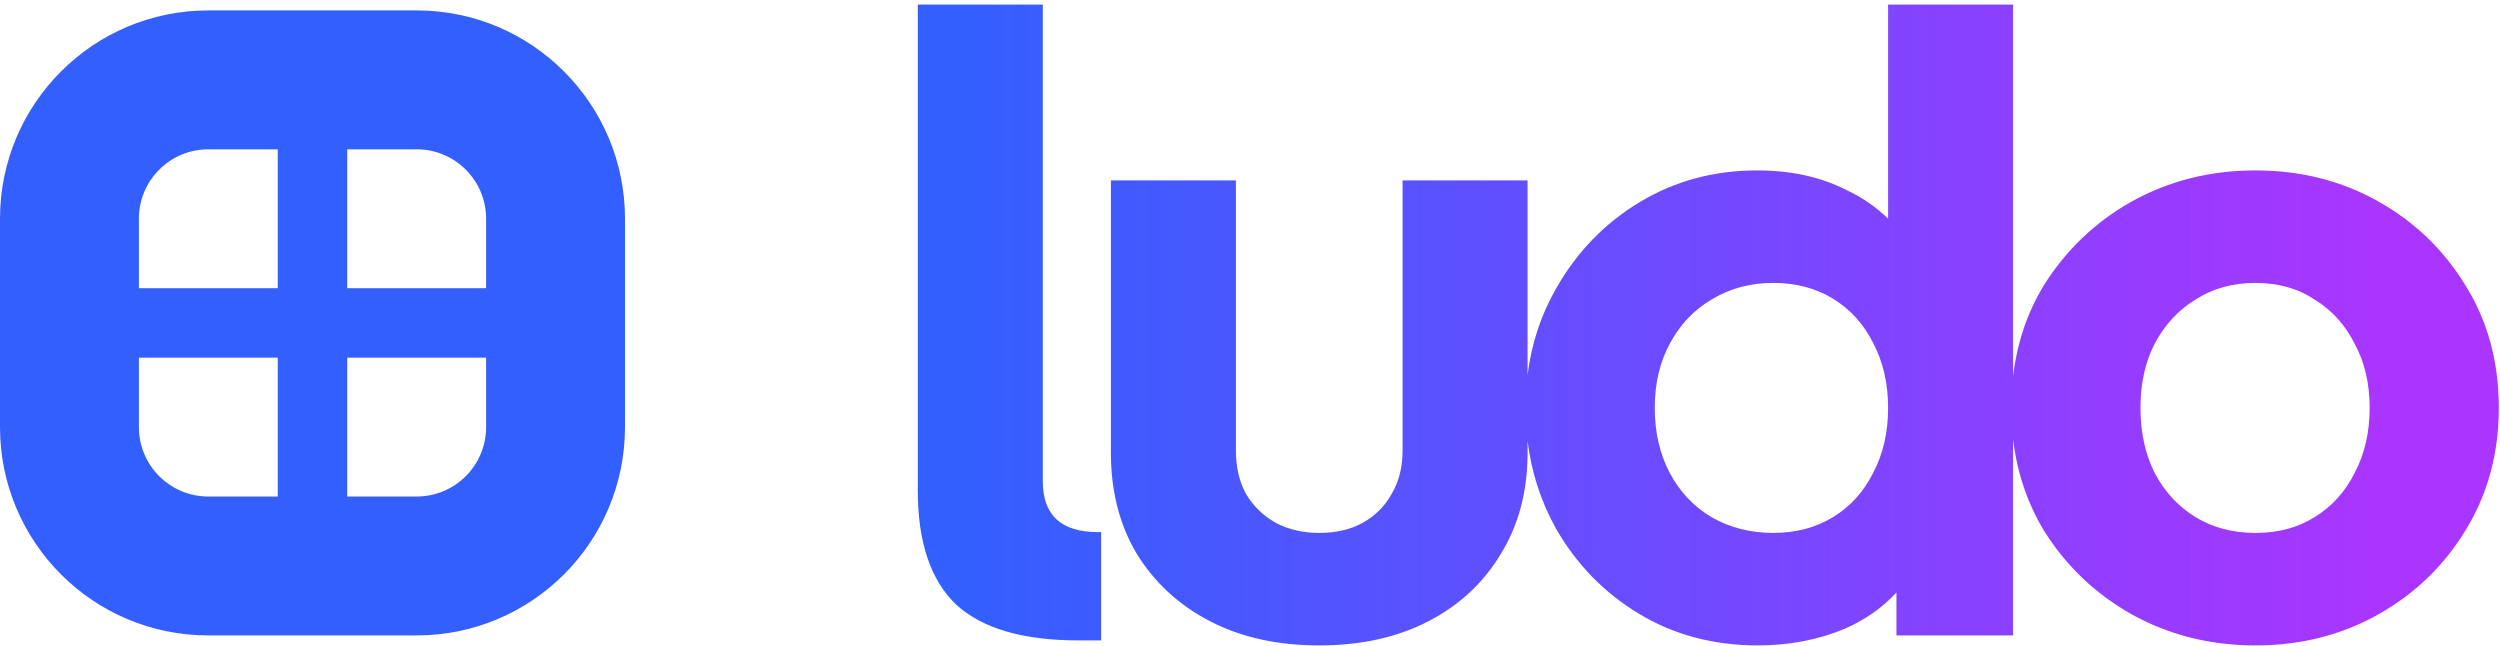
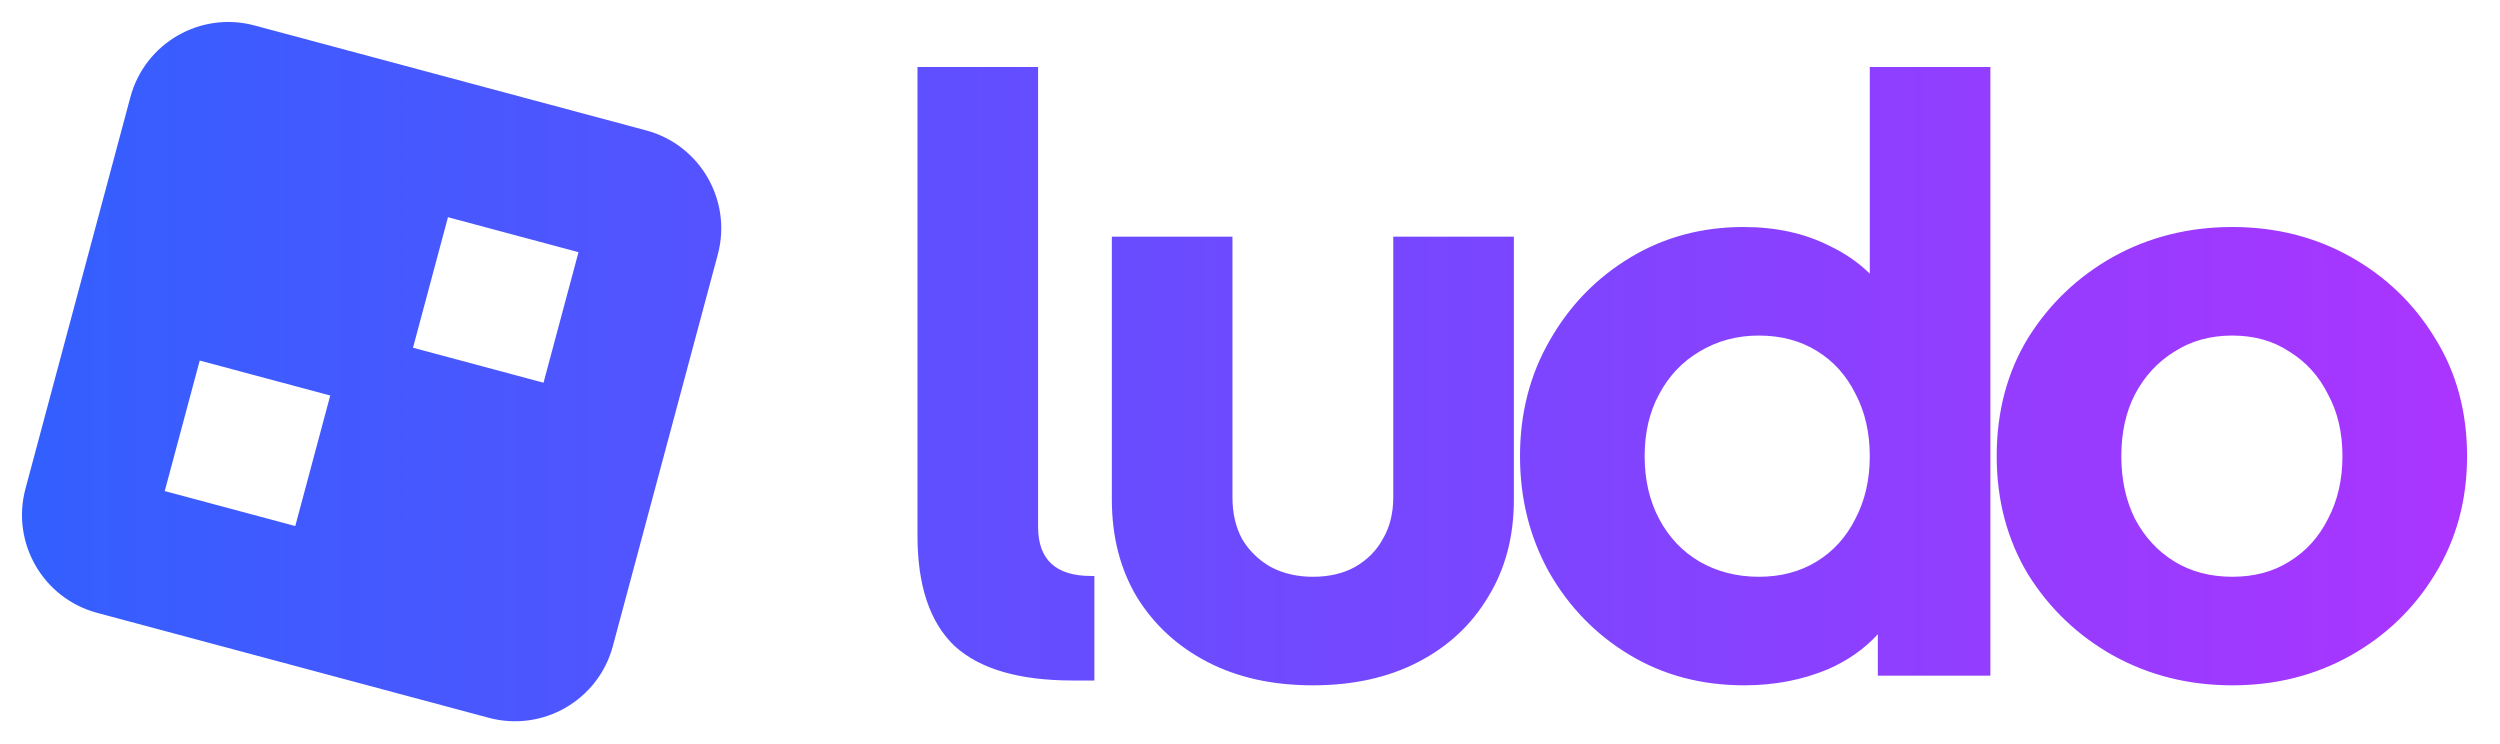
- <svg xmlns="http://www.w3.org/2000/svg" width="360" height="93" viewBox="0 0 360 93" fill="none">
-   <path fill-rule="evenodd" clip-rule="evenodd" d="M137.682 87.06C141.442 90.5 147.322 92.22 155.322 92.22H158.562V76.62H158.082C152.802 76.62 150.162 74.18 150.162 69.3V0.66H132.162V70.62C132.162 78.06 134.002 83.54 137.682 87.06ZM174.251 89.46C178.731 91.78 183.971 92.94 189.971 92.94C195.971 92.94 201.211 91.78 205.691 89.46C210.171 87.14 213.651 83.9 216.131 79.74C218.691 75.58 219.971 70.74 219.971 65.22V63.491C220.52 67.977 221.865 72.153 224.007 76.02C226.967 81.22 230.967 85.34 236.007 88.38C241.047 91.42 246.767 92.94 253.167 92.94C257.647 92.94 261.807 92.14 265.647 90.54C268.6 89.248 271.08 87.507 273.087 85.316V91.5H289.887V63.247C290.447 68.023 291.921 72.4 294.309 76.38C297.509 81.5 301.749 85.54 307.029 88.5C312.389 91.46 318.309 92.94 324.789 92.94C331.269 92.94 337.149 91.46 342.429 88.5C347.709 85.54 351.909 81.5 355.029 76.38C358.229 71.18 359.829 65.3 359.829 58.74C359.829 52.1 358.229 46.22 355.029 41.1C351.909 35.98 347.709 31.94 342.429 28.98C337.149 26.02 331.269 24.54 324.789 24.54C318.309 24.54 312.389 26.02 307.029 28.98C301.749 31.94 297.509 35.98 294.309 41.1C291.921 45.018 290.447 49.382 289.887 54.19V0.66H271.887V31.498C270.16 29.801 268.12 28.402 265.767 27.3C262.087 25.46 257.847 24.54 253.047 24.54C246.807 24.54 241.167 26.06 236.127 29.1C231.087 32.14 227.087 36.26 224.127 41.46C221.915 45.285 220.53 49.467 219.971 54.007V25.98H201.971V64.86C201.971 67.26 201.451 69.34 200.411 71.1C199.451 72.86 198.051 74.26 196.211 75.3C194.451 76.26 192.371 76.74 189.971 76.74C187.651 76.74 185.571 76.26 183.731 75.3C181.891 74.26 180.451 72.86 179.411 71.1C178.451 69.34 177.971 67.26 177.971 64.86V25.98H159.971V65.22C159.971 70.74 161.211 75.58 163.691 79.74C166.251 83.9 169.771 87.14 174.251 89.46ZM255.327 76.74C258.607 76.74 261.487 75.98 263.967 74.46C266.447 72.94 268.367 70.82 269.727 68.1C271.167 65.38 271.887 62.26 271.887 58.74C271.887 55.22 271.167 52.1 269.727 49.38C268.367 46.66 266.447 44.54 263.967 43.02C261.487 41.5 258.607 40.74 255.327 40.74C252.047 40.74 249.087 41.54 246.447 43.14C243.887 44.66 241.887 46.78 240.447 49.5C239.007 52.14 238.287 55.22 238.287 58.74C238.287 62.26 239.007 65.38 240.447 68.1C241.887 70.82 243.887 72.94 246.447 74.46C249.087 75.98 252.047 76.74 255.327 76.74ZM333.309 74.46C330.909 75.98 328.069 76.74 324.789 76.74C321.509 76.74 318.629 75.98 316.149 74.46C313.669 72.94 311.709 70.82 310.269 68.1C308.909 65.38 308.229 62.26 308.229 58.74C308.229 55.22 308.909 52.14 310.269 49.5C311.709 46.78 313.669 44.66 316.149 43.14C318.629 41.54 321.509 40.74 324.789 40.74C328.069 40.74 330.909 41.54 333.309 43.14C335.789 44.66 337.709 46.78 339.069 49.5C340.509 52.14 341.229 55.22 341.229 58.74C341.229 62.26 340.509 65.38 339.069 68.1C337.709 70.82 335.789 72.94 333.309 74.46ZM30 1.5C13.431 1.5 0 14.931 0 31.5V61.5C0 78.069 13.431 91.5 30 91.5H60C76.569 91.5 90 78.069 90 61.5V31.5C90 14.931 76.569 1.5 60 1.5H30ZM30 21.5C24.477 21.5 20 25.977 20 31.5V41.5H40V21.5H30ZM50 21.5H60C65.523 21.5 70 25.977 70 31.5V41.5H50V21.5ZM30 71.5H40V51.5H20V61.5C20 67.023 24.477 71.5 30 71.5ZM70 51.5V61.5C70 67.023 65.523 71.5 60 71.5H50V51.5H70Z" fill="url(#paint0_linear_1_55)" style="" />
+ <svg xmlns="http://www.w3.org/2000/svg" width="185" height="55" viewBox="0 0 185 55" fill="none">
+   <path fill-rule="evenodd" clip-rule="evenodd" d="M18.834 1.884C14.834 0.812 10.721 3.187 9.649 7.188L1.884 36.165C0.812 40.166 3.187 44.279 7.188 45.351L36.165 53.116C40.166 54.188 44.279 51.813 45.351 47.812L53.116 18.834C54.188 14.834 51.813 10.721 47.812 9.649L18.834 1.884ZM42.809 18.661L33.15 16.073L30.562 25.732L40.221 28.32L42.809 18.661ZM14.779 26.68L24.438 29.268L21.85 38.927L12.191 36.339L14.779 26.68ZM70.631 47.798C72.495 49.504 75.411 50.357 79.377 50.357H80.984V42.622H80.746C78.128 42.622 76.819 41.412 76.819 38.992V4.958H67.894V39.647C67.894 43.336 68.806 46.053 70.631 47.798ZM89.358 48.989C91.579 50.139 94.177 50.714 97.152 50.714C100.127 50.714 102.725 50.139 104.947 48.989C107.168 47.838 108.893 46.232 110.123 44.169C111.392 42.106 112.027 39.706 112.027 36.969V17.513H103.102V36.791C103.102 37.981 102.844 39.012 102.329 39.885C101.853 40.758 101.158 41.452 100.246 41.968C99.374 42.444 98.342 42.681 97.152 42.681C96.002 42.681 94.971 42.444 94.058 41.968C93.146 41.452 92.432 40.758 91.916 39.885C91.44 39.012 91.202 37.981 91.202 36.791V17.513H82.277V36.969C82.277 39.706 82.892 42.106 84.122 44.169C85.391 46.232 87.136 47.838 89.358 48.989ZM129.082 50.714C125.908 50.714 123.072 49.96 120.573 48.453C118.074 46.946 116.091 44.903 114.623 42.325C113.195 39.746 112.481 36.89 112.481 33.757C112.481 30.583 113.215 27.727 114.683 25.189C116.15 22.61 118.134 20.567 120.633 19.06C123.132 17.553 125.928 16.799 129.022 16.799C131.402 16.799 133.505 17.255 135.329 18.168C136.496 18.714 137.508 19.407 138.364 20.249V4.958H147.289V50H138.959V46.934C137.964 48.02 136.734 48.883 135.27 49.524C133.366 50.317 131.303 50.714 129.082 50.714ZM130.153 42.681C131.779 42.681 133.207 42.305 134.437 41.551C135.666 40.797 136.618 39.746 137.293 38.398C138.007 37.049 138.364 35.502 138.364 33.757C138.364 32.011 138.007 30.464 137.293 29.116C136.618 27.767 135.666 26.716 134.437 25.962C133.207 25.208 131.779 24.831 130.153 24.831C128.526 24.831 127.059 25.228 125.75 26.021C124.48 26.775 123.489 27.826 122.775 29.175C122.061 30.484 121.704 32.011 121.704 33.757C121.704 35.502 122.061 37.049 122.775 38.398C123.489 39.746 124.48 40.797 125.75 41.551C127.059 42.305 128.526 42.681 130.153 42.681ZM156.383 48.513C159.041 49.98 161.976 50.714 165.189 50.714C168.402 50.714 171.318 49.98 173.936 48.513C176.554 47.045 178.636 45.042 180.183 42.503C181.77 39.925 182.563 37.009 182.563 33.757C182.563 30.464 181.77 27.549 180.183 25.01C178.636 22.471 176.554 20.468 173.936 19C171.318 17.533 168.402 16.799 165.189 16.799C161.976 16.799 159.041 17.533 156.383 19C153.765 20.468 151.663 22.471 150.076 25.01C148.529 27.549 147.756 30.464 147.756 33.757C147.756 37.009 148.529 39.925 150.076 42.503C151.663 45.042 153.765 47.045 156.383 48.513ZM169.414 41.551C168.224 42.305 166.816 42.681 165.189 42.681C163.563 42.681 162.135 42.305 160.905 41.551C159.676 40.797 158.704 39.746 157.99 38.398C157.316 37.049 156.978 35.502 156.978 33.757C156.978 32.011 157.316 30.484 157.99 29.175C158.704 27.826 159.676 26.775 160.905 26.021C162.135 25.228 163.563 24.831 165.189 24.831C166.816 24.831 168.224 25.228 169.414 26.021C170.644 26.775 171.596 27.826 172.27 29.175C172.984 30.484 173.341 32.011 173.341 33.757C173.341 35.502 172.984 37.049 172.27 38.398C171.596 39.746 170.644 40.797 169.414 41.551Z" fill="url(#paint0_linear_5_49)" style="" />
  <defs>
-     <linearGradient id="paint0_linear_1_55" x1="343.5" y1="55.5" x2="138.5" y2="55.5" gradientUnits="userSpaceOnUse">
-       <stop stop-color="#AA35FF" style="stop-color:#AA35FF;stop-color:color(display-p3 0.667 0.208 1);stop-opacity:1;" />
-       <stop offset="1" stop-color="#335FFF" style="stop-color:#335FFF;stop-color:color(display-p3 0.2 0.372 1);stop-opacity:1;" />
+     <linearGradient id="paint0_linear_5_49" x1="1.627" y1="27.5" x2="182.563" y2="27.5" gradientUnits="userSpaceOnUse">
+       <stop stop-color="#335FFF" style="stop-color:#335FFF;stop-color:color(display-p3 0.2 0.372 1);stop-opacity:1;" />
+       <stop offset="1" stop-color="#AA35FF" style="stop-color:#AA35FF;stop-color:color(display-p3 0.667 0.208 1);stop-opacity:1;" />
    </linearGradient>
  </defs>
</svg>
